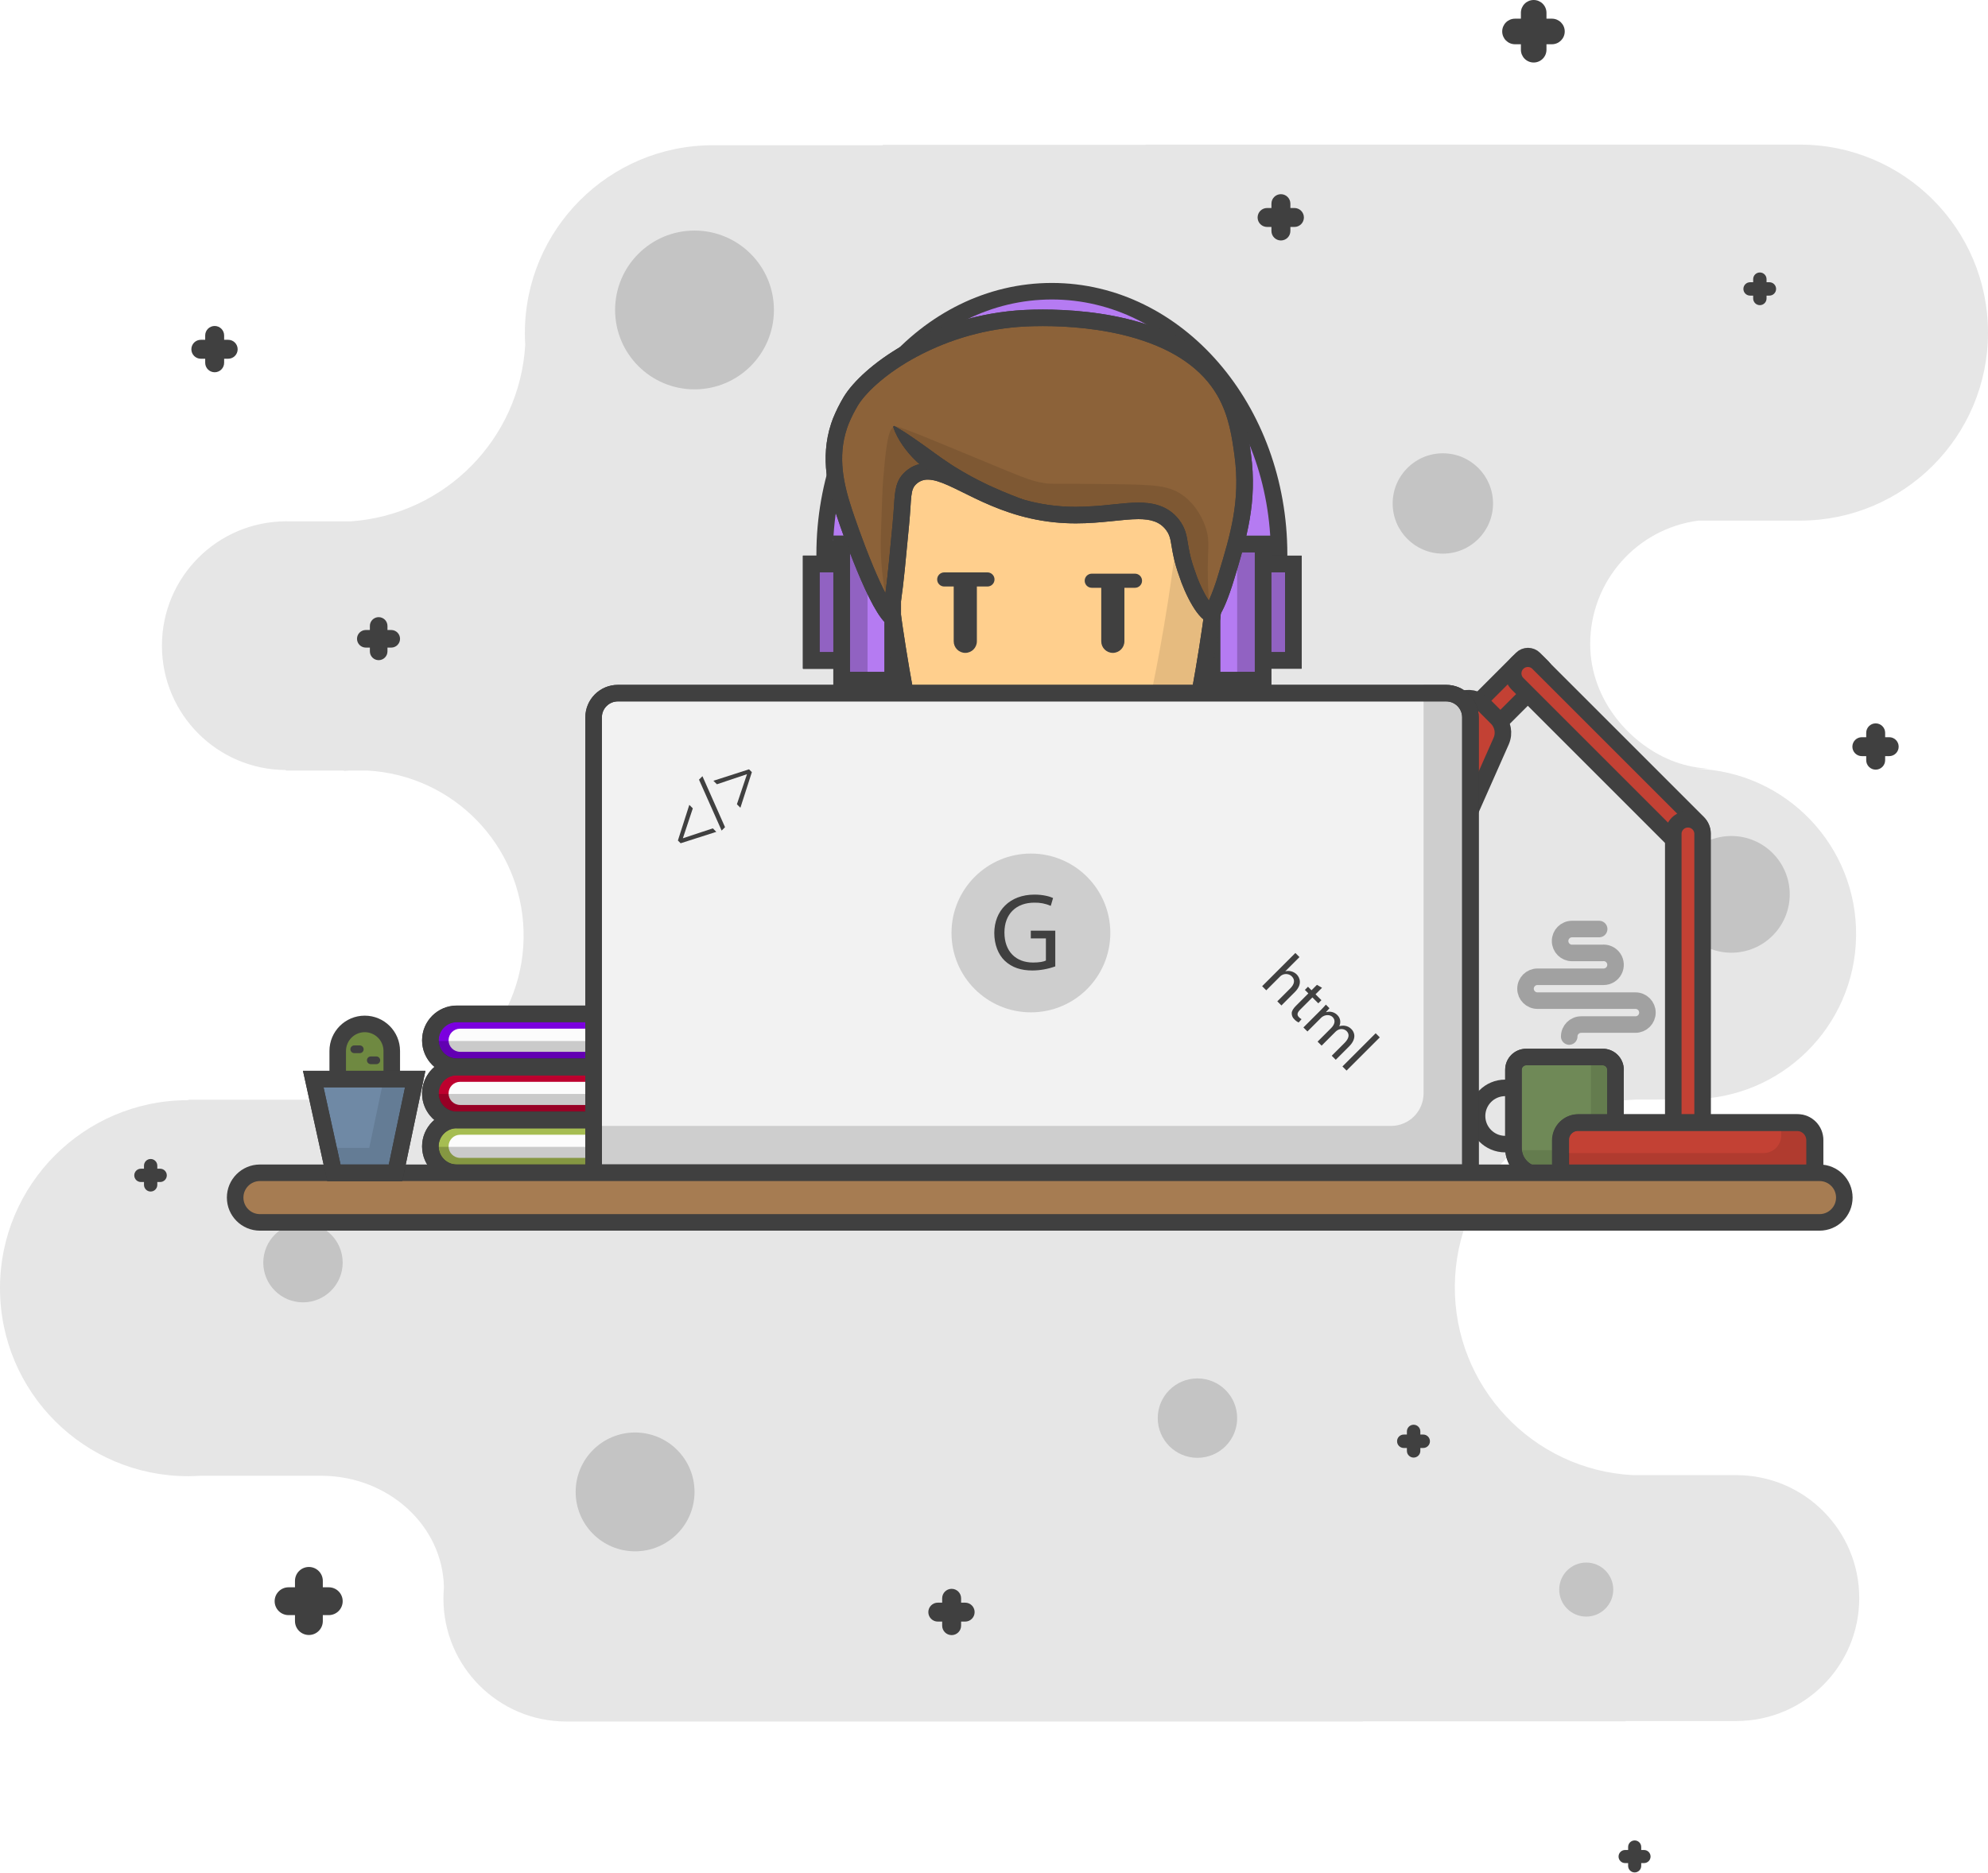
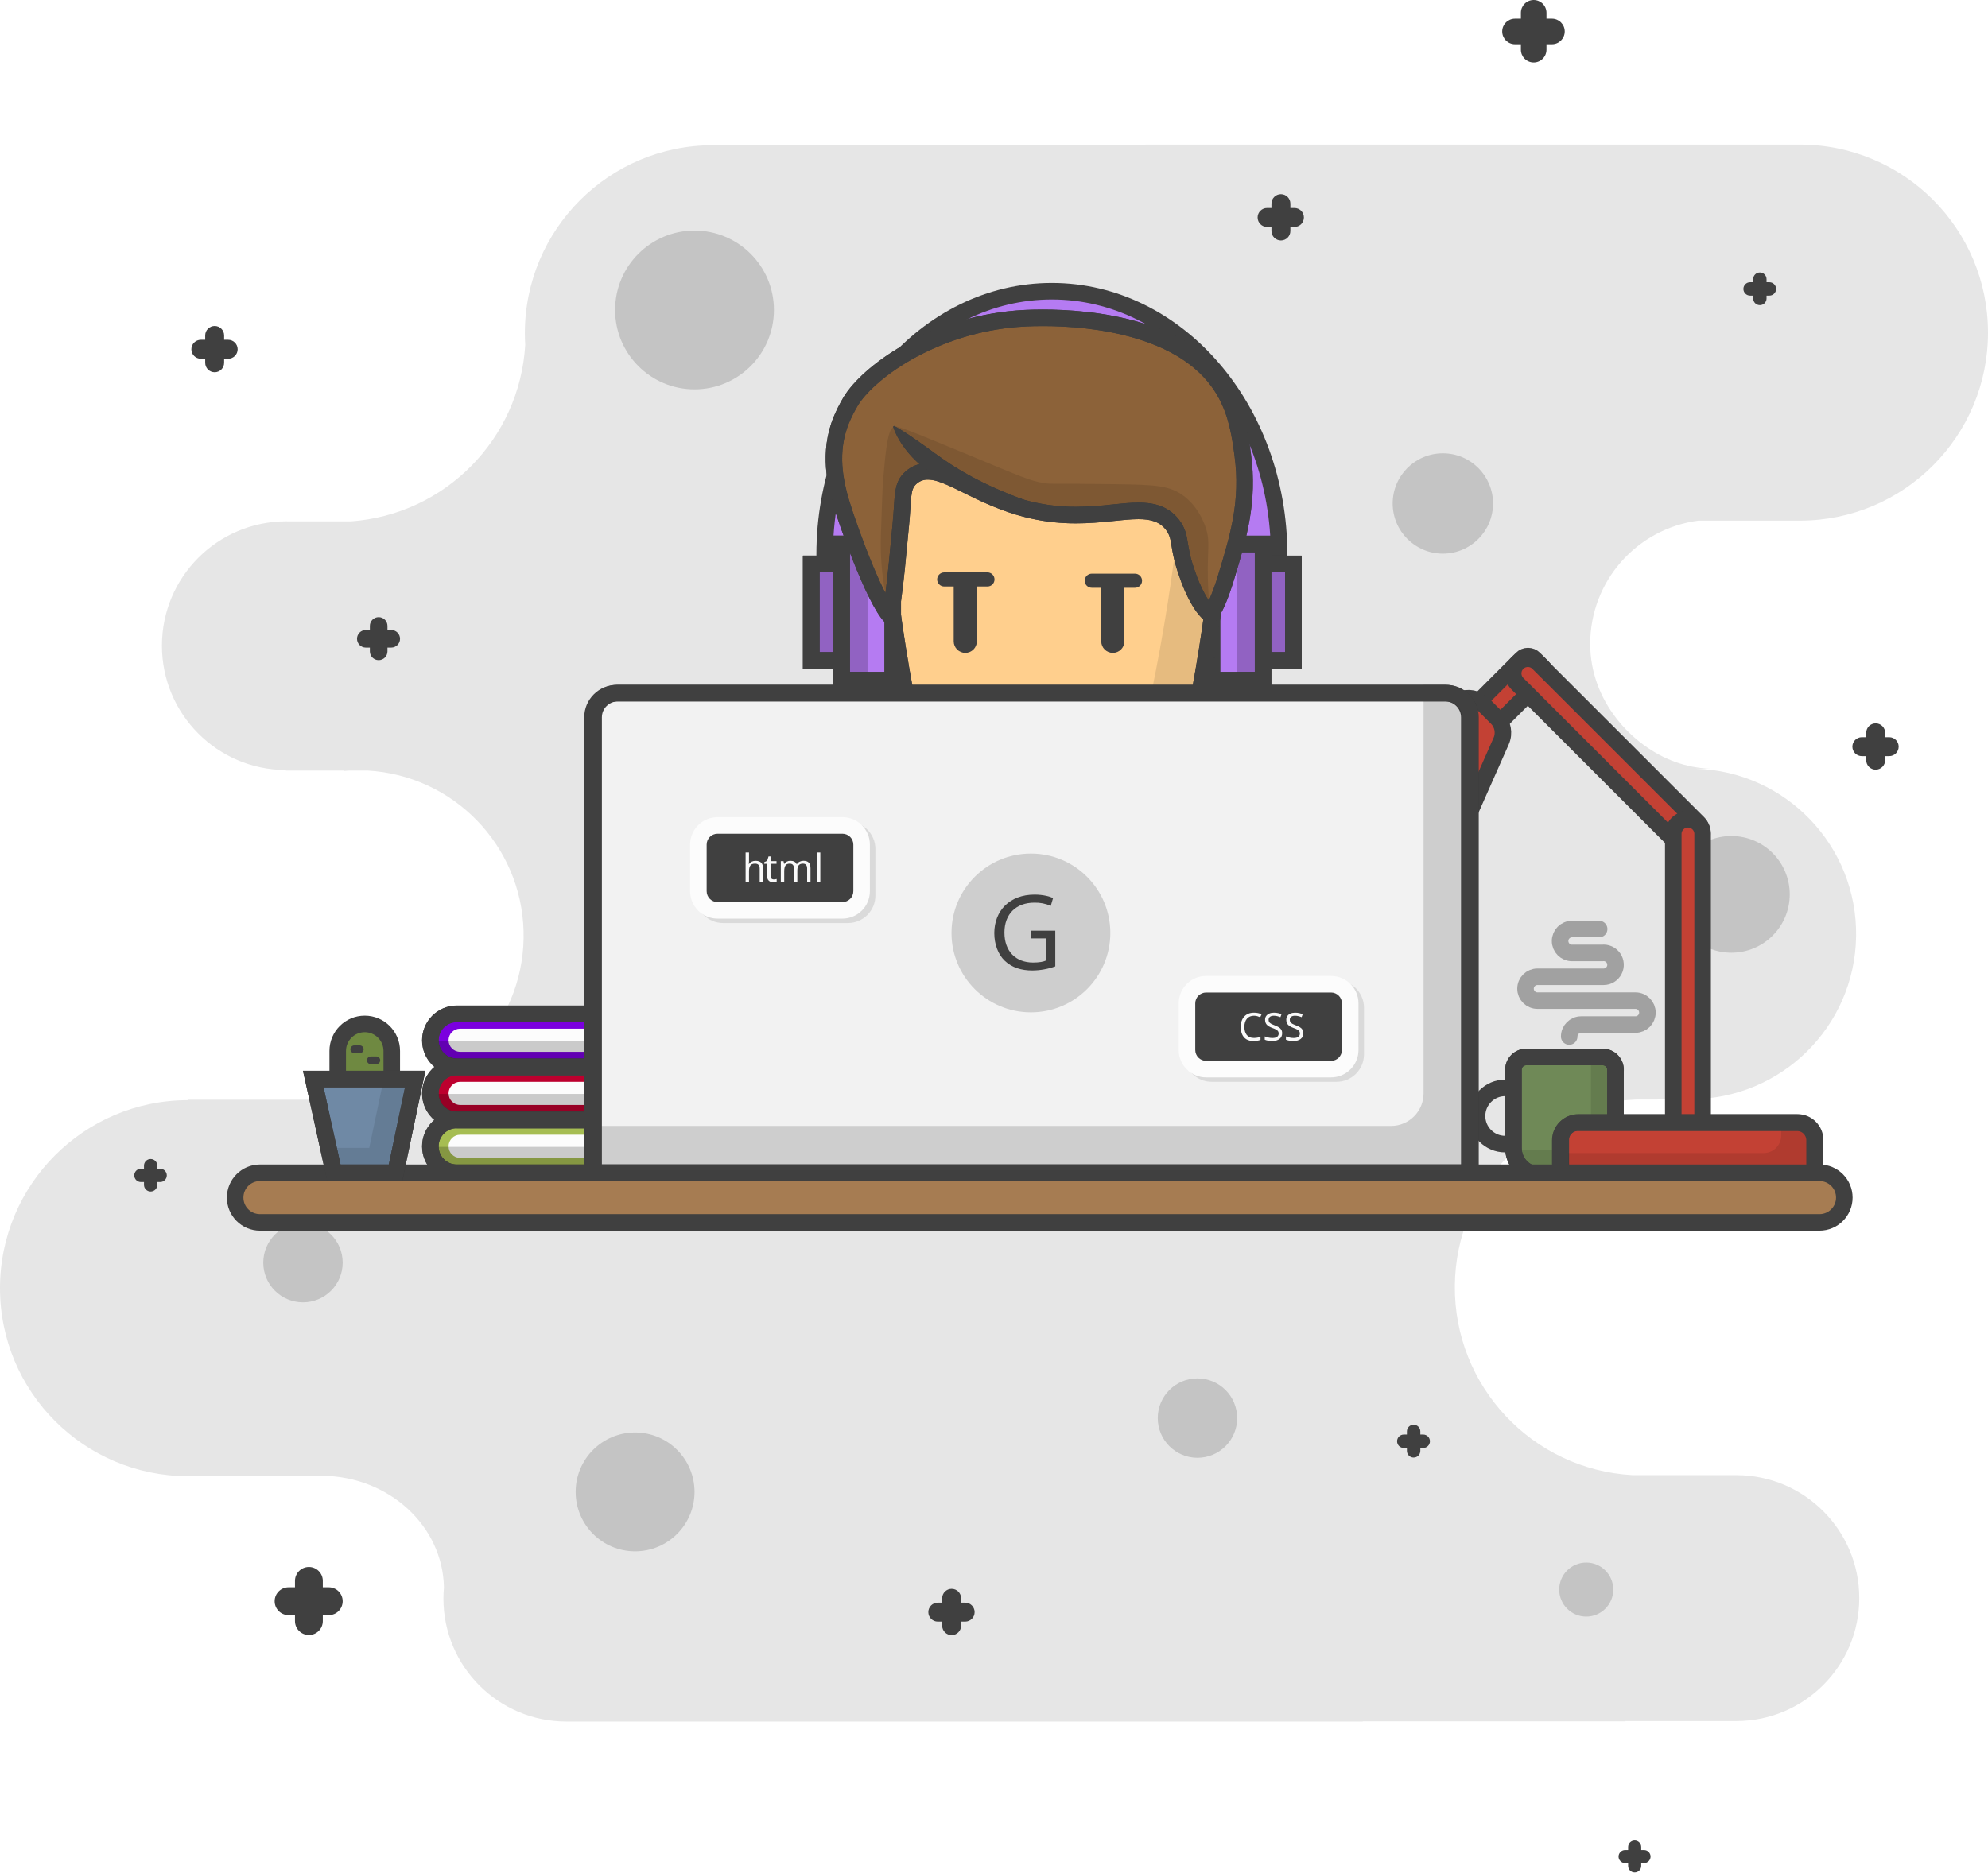
<svg xmlns="http://www.w3.org/2000/svg" viewBox="0 0 1802.469 1698.137">
  <defs>
    <style>
      .cls-1 {
        fill: #e6e6e6;
      }

      .cls-2 {
        opacity: 0.15;
      }

      .cls-3 {
        fill: #404040;
      }

      .cls-4, .cls-5 {
        fill: #b57bf2;
      }

      .cls-15, .cls-17, .cls-4 {
        stroke: #404040;
      }

      .cls-10, .cls-11, .cls-15, .cls-17, .cls-4 {
        stroke-miterlimit: 10;
        stroke-width: 15px;
      }

      .cls-6, .cls-7 {
        opacity: 0.2;
      }

      .cls-8 {
        fill: #6f8957;
      }

      .cls-16, .cls-9 {
        opacity: 0.1;
      }

      .cls-10, .cls-11, .cls-17, .cls-21 {
        fill: none;
      }

      .cls-10, .cls-11 {
        stroke: #000;
        stroke-linecap: round;
      }

      .cls-11 {
        opacity: 0.3;
      }

      .cls-12 {
        fill: #a6bd52;
      }

      .cls-13 {
        fill: #fcfcfc;
      }

      .cls-14 {
        fill: #bd002e;
      }

      .cls-15 {
        fill: #c34134;
      }

      .cls-18 {
        fill: #ffcf8d;
      }

      .cls-19 {
        fill: #8c6239;
      }

      .cls-20 {
        fill: #7b00df;
      }

      .cls-22 {
        fill: #6f8941;
      }

      .cls-23 {
        fill: #f2f2f2;
      }

      .cls-24 {
        fill: #a67c52;
      }

      .cls-25 {
        fill: #6f89a5;
+       }
+ 
+       .cls-26 {
+         font-size: 35px;
+         fill: #fafafa;
+         font-family: MyriadPro-Regular, Myriad Pro;
+       }
+ 
+       .cls-27 {
+         letter-spacing: -0.004em;
      }
    </style>
  </defs>
  <g id="Слой_2" data-name="Слой 2">
    <path class="cls-1" d="M1539.894,472.157h92.074a170.5,170.5,0,0,0,0-341H1038.641v.191H800.407v.372H646.376a170.5,170.5,0,0,0-170.5,170.5c0,3.539.121,7.048.333,10.534A170.51,170.51,0,0,1,318.005,472.84h-55.11c-1.163-.036-2.33-.059-3.501-.059a112.783,112.783,0,0,0-.213,225.565v.494h52.637v.328c1.566-.135,3.141-.24,4.72-.328h16.865a149.868,149.868,0,0,1,8.293,298.549H170.818v.376c-.106-0-.212-.004-.318-.004a170.5,170.5,0,0,0,0,341c3.747,0,7.462-.134,11.149-.372h110.814c60.365.715,109.16,45.687,110.03,101.372-.293,3.294-.451,6.627-.451,9.997a111.509,111.509,0,0,0,111.509,111.509c.089,0,.178-.003.267-.003v.004h721.775v-.192h238.234v-.244h100.737a111.509,111.509,0,0,0,0-223.017h-94.39a170.493,170.493,0,0,1,3.222-340.617l49.655-.122v-.25a149.868,149.868,0,0,0,4.457-299.669h13.306a105.869,105.869,0,0,1-32.124-6.219c-39.208-14.256-76.898-55.214-76.898-106.951A112.8,112.8,0,0,1,1539.894,472.157Z" />
    <g class="cls-2">
      <circle cx="629.702" cy="281.106" r="72" />
    </g>
    <g class="cls-2">
      <circle cx="1308.202" cy="456.606" r="45.5" />
    </g>
    <g class="cls-2">
      <circle cx="1085.702" cy="1286.106" r="36" />
    </g>
    <g class="cls-2">
      <circle cx="575.82" cy="1353.032" r="53.883" />
    </g>
    <g class="cls-2">
      <circle cx="1438.202" cy="1441.606" r="24.5" />
    </g>
    <g class="cls-2">
      <circle cx="274.702" cy="1145.106" r="36" />
    </g>
    <g class="cls-2">
      <circle cx="1569.788" cy="811.106" r="52.915" />
    </g>
    <path class="cls-3" d="M1173.627,188.647h-3.673v-3.955a8.586,8.586,0,0,0-8.586-8.586h0a8.586,8.586,0,0,0-8.586,8.586v3.955h-3.959a8.586,8.586,0,0,0-8.586,8.586v0a8.586,8.586,0,0,0,8.586,8.586h3.959v3.677a8.586,8.586,0,0,0,8.586,8.586h0a8.586,8.586,0,0,0,8.586-8.586v-3.677h3.673a8.586,8.586,0,0,0,8.586-8.586v0A8.586,8.586,0,0,0,1173.627,188.647Z" />
    <path class="cls-3" d="M1604.277,255.964h-2.594v-2.793a6.064,6.064,0,0,0-6.064-6.064h0a6.064,6.064,0,0,0-6.064,6.064V255.964h-2.796a6.064,6.064,0,0,0-6.064,6.064v0a6.064,6.064,0,0,0,6.064,6.064h2.796v2.597a6.064,6.064,0,0,0,6.064,6.064h0a6.064,6.064,0,0,0,6.064-6.064v-2.597h2.594a6.064,6.064,0,0,0,6.064-6.064v0A6.064,6.064,0,0,0,1604.277,255.964Z" />
    <path class="cls-3" d="M354.723,571.357H351.31v-3.675a7.979,7.979,0,0,0-7.979-7.979h0a7.979,7.979,0,0,0-7.979,7.979v3.675h-3.679a7.979,7.979,0,0,0-7.979,7.979v0a7.979,7.979,0,0,0,7.979,7.979h3.679v3.417a7.979,7.979,0,0,0,7.979,7.979h0a7.979,7.979,0,0,0,7.979-7.979v-3.417h3.413a7.979,7.979,0,0,0,7.979-7.979v0A7.979,7.979,0,0,0,354.723,571.357Z" />
    <path class="cls-3" d="M875.083,1453.468h-3.673v-3.955a8.586,8.586,0,0,0-8.586-8.586h0a8.586,8.586,0,0,0-8.586,8.586v3.955h-3.959a8.586,8.586,0,0,0-8.586,8.586v0a8.586,8.586,0,0,0,8.586,8.586h3.959v3.677a8.586,8.586,0,0,0,8.586,8.586h0a8.586,8.586,0,0,0,8.586-8.586v-3.677h3.673a8.586,8.586,0,0,0,8.586-8.586v0A8.586,8.586,0,0,0,875.083,1453.468Z" />
    <path class="cls-3" d="M1290.395,1301.009h-2.607v-2.807a6.095,6.095,0,0,0-6.095-6.095h0a6.095,6.095,0,0,0-6.095,6.095v2.807h-2.81a6.095,6.095,0,0,0-6.095,6.095v0a6.095,6.095,0,0,0,6.095,6.095h2.81v2.61a6.095,6.095,0,0,0,6.095,6.095h0a6.095,6.095,0,0,0,6.095-6.095V1313.198h2.607a6.095,6.095,0,0,0,6.095-6.095v0A6.095,6.095,0,0,0,1290.395,1301.009Z" />
    <path class="cls-3" d="M145.201,1059.92h-2.581v-2.779a6.034,6.034,0,0,0-6.034-6.034h0a6.034,6.034,0,0,0-6.034,6.034v2.779h-2.782a6.034,6.034,0,0,0-6.034,6.034v0a6.034,6.034,0,0,0,6.034,6.034h2.782v2.584a6.034,6.034,0,0,0,6.034,6.034h0a6.034,6.034,0,0,0,6.034-6.034v-2.584h2.581a6.034,6.034,0,0,0,6.034-6.034v0A6.034,6.034,0,0,0,145.201,1059.92Z" />
    <path class="cls-3" d="M206.892,308.17h-3.673v-3.955a8.586,8.586,0,0,0-8.586-8.586h0a8.586,8.586,0,0,0-8.586,8.586v3.955h-3.959a8.586,8.586,0,0,0-8.586,8.586v0a8.586,8.586,0,0,0,8.586,8.586h3.959V329.019a8.586,8.586,0,0,0,8.586,8.586h0a8.586,8.586,0,0,0,8.586-8.586V325.342h3.673a8.586,8.586,0,0,0,8.586-8.586v0A8.586,8.586,0,0,0,206.892,308.17Z" />
    <path class="cls-3" d="M1712.892,668.574h-3.673v-3.955a8.586,8.586,0,0,0-8.586-8.586h0a8.586,8.586,0,0,0-8.586,8.586v3.955h-3.959a8.586,8.586,0,0,0-8.586,8.586v0a8.586,8.586,0,0,0,8.586,8.586h3.959v3.677a8.586,8.586,0,0,0,8.586,8.586h0a8.586,8.586,0,0,0,8.586-8.586v-3.677h3.673a8.586,8.586,0,0,0,8.586-8.586v0A8.586,8.586,0,0,0,1712.892,668.574Z" />
    <path class="cls-3" d="M1490.594,1677.78h-2.54v-2.735a5.938,5.938,0,0,0-5.938-5.938h0a5.938,5.938,0,0,0-5.938,5.938v2.735h-2.738a5.938,5.938,0,0,0-5.938,5.938v0a5.938,5.938,0,0,0,5.938,5.938h2.738v2.543a5.938,5.938,0,0,0,5.938,5.938h0a5.938,5.938,0,0,0,5.938-5.938v-2.543h2.54a5.938,5.938,0,0,0,5.938-5.938v0A5.938,5.938,0,0,0,1490.594,1677.78Z" />
    <path class="cls-3" d="M1407.107,16.937h-4.96V11.596A11.596,11.596,0,0,0,1390.551,0h0a11.596,11.596,0,0,0-11.596,11.596V16.937h-5.347a11.596,11.596,0,0,0-11.596,11.596v0a11.596,11.596,0,0,0,11.596,11.596h5.347v4.966a11.596,11.596,0,0,0,11.596,11.596h0a11.596,11.596,0,0,0,11.596-11.596v-4.966h4.96a11.596,11.596,0,0,0,11.596-11.596v0A11.596,11.596,0,0,0,1407.107,16.937Z" />
    <path class="cls-3" d="M298.084,1439.537h-5.398v-5.812a12.618,12.618,0,0,0-12.618-12.618h0a12.618,12.618,0,0,0-12.618,12.618v5.812h-5.819a12.618,12.618,0,0,0-12.618,12.618v0a12.618,12.618,0,0,0,12.618,12.618h5.819v5.404a12.618,12.618,0,0,0,12.618,12.618h0a12.618,12.618,0,0,0,12.618-12.618v-5.404h5.398a12.618,12.618,0,0,0,12.618-12.618v0A12.618,12.618,0,0,0,298.084,1439.537Z" />
  </g>
  <g id="Слой_1" data-name="Слой 1">
    <path class="cls-4" d="M813.276,502.172c0-89.502,62.594-162.057,139.808-162.057s139.808,72.555,139.808,162.057c0,.479-.012.956-.016,1.434h66.819c.001-.24.008-.477.008-.717,0-131.876-92.229-238.783-206-238.783s-206,106.907-206,238.783c0,.24.007.477.008.717H813.292C813.288,503.128,813.276,502.652,813.276,502.172Z" />
    <g>
      <g>
        <g>
          <rect class="cls-5" x="1139.445" y="511.435" width="33.239" height="87.51" />
          <path class="cls-3" d="M1165.184,518.935v72.51h-18.24V518.935h18.24m15-15h-48.24V606.445h48.24V503.935Z" />
        </g>
        <g class="cls-6">
          <rect x="1139.445" y="511.435" width="33.239" height="87.51" />
          <path d="M1165.184,518.935v72.51h-18.24V518.935h18.24m15-15h-48.24V606.445h48.24V503.935Z" />
        </g>
        <path class="cls-3" d="M1165.184,518.935v72.51h-18.24V518.935h18.24m15-15h-48.24V606.445h48.24V503.935Z" />
      </g>
      <g>
        <rect class="cls-5" x="1098.849" y="493.345" width="46.352" height="123.522" />
        <path class="cls-3" d="M1137.7,500.845V609.368h-31.352V500.845h31.352m15-15h-61.352V624.368h61.352V485.845Z" />
      </g>
      <rect class="cls-7" x="1121.702" y="496.106" width="20" height="116" />
      <path class="cls-3" d="M1137.7,500.845V609.368h-31.352V500.845h31.352m15-15h-61.352V624.368h61.352V485.845Z" />
    </g>
    <g>
      <g>
        <g>
          <rect class="cls-5" x="735.582" y="511.435" width="33.24" height="87.51" />
          <path class="cls-3" d="M761.322,518.935v72.51H743.082V518.935h18.24m15-15H728.082V606.445h48.24V503.935Z" />
        </g>
        <g class="cls-6">
          <rect x="735.582" y="511.435" width="33.24" height="87.51" />
          <path d="M761.322,518.935v72.51H743.082V518.935h18.24m15-15H728.082V606.445h48.24V503.935Z" />
        </g>
        <path class="cls-3" d="M761.322,518.935v72.51H743.082V518.935h18.24m15-15H728.082V606.445h48.24V503.935Z" />
      </g>
      <g>
        <rect class="cls-5" x="763.066" y="493.345" width="46.352" height="123.522" />
        <path class="cls-3" d="M801.918,500.845V609.368H770.566V500.845h31.352m15-15H755.566V624.368h61.352V485.845Z" />
      </g>
    </g>
    <g>
      <path class="cls-3" d="M1364.702,994.106a18,18,0,1,1-18,18,18.02,18.02,0,0,1,18-18m0-15a33,33,0,1,0,33,33,33,33,0,0,0-33-33Z" />
      <g>
        <path class="cls-8" d="M1396.593,1065.606a24.418,24.418,0,0,1-24.391-24.391V970.149a11.556,11.556,0,0,1,11.543-11.543h69.439a11.556,11.556,0,0,1,11.543,11.543v71.066a24.418,24.418,0,0,1-24.391,24.391Z" />
        <path class="cls-3" d="M1453.185,966.106a4.047,4.047,0,0,1,4.042,4.043v71.067a16.91,16.91,0,0,1-16.89,16.89h-43.745a16.91,16.91,0,0,1-16.89-16.89V970.149a4.047,4.047,0,0,1,4.043-4.043h69.44m0-15h-69.44a19.043,19.043,0,0,0-19.043,19.043v71.067a31.89,31.89,0,0,0,31.89,31.89h43.745a31.89,31.89,0,0,0,31.89-31.89V970.149a19.043,19.043,0,0,0-19.042-19.043Z" />
      </g>
      <g class="cls-9">
        <path d="M1453.423,951.106a10.958,10.958,0,0,0-10.958,10.958v62a19.043,19.043,0,0,1-19.042,19.042h-44.72l3,19c0,6.052-11.857,11-5.805,11l85.805-12,10.763-90.958A19.043,19.043,0,0,0,1453.423,951.106Z" />
      </g>
      <path class="cls-3" d="M1453.189,966.128a4.047,4.047,0,0,1,4.043,4.043v70.927a17.05,17.05,0,0,1-17.03,17.03h-43.465a17.05,17.05,0,0,1-17.03-17.03V970.17a4.047,4.047,0,0,1,4.042-4.043h69.44m0-15h-69.44a19.043,19.043,0,0,0-19.042,19.043v70.927a32.03,32.03,0,0,0,32.03,32.03h43.465a32.03,32.03,0,0,0,32.03-32.03V970.17a19.043,19.043,0,0,0-19.043-19.043Z" />
      <path class="cls-10" d="M1471.914,882.531" />
      <path class="cls-11" d="M1449.91,842.554h-24.574a10.844,10.844,0,1,0,0,21.688s14.104,0,27.201-0a10.845,10.845,0,1,1,1.395,21.601h-59.992a10.82,10.82,0,0,0,.065,21.64s14.104,0,27.201-0l1.81.001h59.817a10.844,10.844,0,0,1,0,21.688h-48.973l-.25.013a10.844,10.844,0,0,0-10.844,10.844" />
    </g>
    <g>
      <g>
        <path class="cls-12" d="M414.202,1063.606a24,24,0,0,1,0-48h135a24,24,0,1,1,0,48Z" />
        <path class="cls-3" d="M549.203,1023.106a16.5,16.5,0,0,1,0,33H414.202a16.5,16.5,0,0,1,0-33H549.203m0-15H414.202a31.5,31.5,0,0,0,0,63H549.203a31.5,31.5,0,0,0,0-63Z" />
      </g>
      <rect class="cls-13" x="406.702" y="1029.106" width="151" height="21" rx="10.5" />
    </g>
    <g>
      <g>
        <path class="cls-14" d="M414.202,1015.606a24,24,0,0,1,0-48h135a24,24,0,1,1,0,48Z" />
        <path class="cls-3" d="M549.203,975.106a16.5,16.5,0,0,1,0,33H414.202a16.5,16.5,0,0,1,0-33H549.203m0-15H414.202a31.5,31.5,0,0,0,0,63H549.203a31.5,31.5,0,0,0,0-63Z" />
      </g>
      <rect class="cls-13" x="406.702" y="981.106" width="151" height="21" rx="10.5" />
    </g>
    <g>
      <rect class="cls-15" x="1353.457" y="589.506" width="26.605" height="79.266" rx="7.969" transform="translate(1888.335 2040.453) rotate(-135)" />
      <rect class="cls-15" x="1444.394" y="567.411" width="26.605" height="231.461" rx="13.302" transform="translate(-56.10437 1230.835) rotate(-45.00002)" />
      <rect class="cls-15" x="1517.113" y="743.002" width="26.605" height="297.086" rx="13.302" />
      <rect class="cls-15" x="1415.129" y="1017.917" width="230.574" height="53.209" rx="15.938" />
      <path class="cls-15" d="M1264.022,827.617l-95.767-95.767a18.941,18.941,0,0,1,5.722-30.712l149.741-66.329a18.941,18.941,0,0,1,21.065,3.925l12.354,12.354a18.941,18.941,0,0,1,3.925,21.065l-66.328,149.742A18.941,18.941,0,0,1,1264.022,827.617Z" />
      <path class="cls-16" d="M1629.052,1022.502h-14.062v7.272a15.938,15.938,0,0,1-15.938,15.938H1414.416v14.062a15.938,15.938,0,0,0,15.938,15.938h198.699a15.938,15.938,0,0,0,15.938-15.938v-21.334A15.938,15.938,0,0,0,1629.052,1022.502Z" />
      <rect class="cls-17" x="1414.65" y="1018.204" width="230.574" height="53.209" rx="15.938" />
    </g>
    <g>
      <path class="cls-18" d="M954.702,953.606c-17.284,0-36.6-20.112-55.86-58.163-17.358-34.292-34.866-83.911-50.63-143.491-29.037-109.743-47.01-233.303-47.01-284.846,0-47.752,14.99-84.424,44.553-108.997,26.37-21.918,64.043-33.503,108.947-33.503,44.803,0,82.294,11.578,108.422,33.483,29.248,24.521,44.078,61.199,44.078,109.017,0,51.721-17.783,175.338-46.514,284.861-15.855,60.443-32.775,108.719-50.289,143.489C991.238,933.499,971.978,953.606,954.702,953.606Z" />
      <path class="cls-3" d="M954.702,332.106c43.018,0,78.843,10.972,103.604,31.73,27.469,23.028,41.396,57.773,41.396,103.27,0,51.256-17.69,174.013-46.268,282.959-15.501,59.091-32.698,108.2-49.732,142.018-17.294,34.333-35.153,54.024-48.999,54.024-13.861,0-31.782-19.701-49.169-54.05-17.125-33.832-34.439-82.942-50.071-142.022-28.883-109.16-46.76-231.853-46.76-282.928,0-45.418,14.08-80.149,41.847-103.229,25.007-20.785,61.022-31.771,104.153-31.771m0-15c-88.642,0-161,43.961-161,150s72.358,494,161,494c88.642,0,160-387.961,160-494s-71.358-150-160-150Z" />
    </g>
    <g class="cls-9">
      <path d="M1049.017,339.124c14.084,22.308,22.165,50.938,22.165,86.599,0,106.039-71.358,494-160,494a31.677,31.677,0,0,1-8.369-1.149c16.146,26.244,33.423,42.149,51.369,42.149,88.642,0,160-387.961,160-494C1114.181,403.222,1088.585,361.992,1049.017,339.124Z" />
    </g>
    <g>
      <g>
        <g>
          <rect class="cls-5" x="735.582" y="511.435" width="33.24" height="87.51" />
          <path class="cls-3" d="M761.322,518.935v72.51H743.082V518.935h18.24m15-15H728.082V606.445h48.24V503.935Z" />
        </g>
        <g class="cls-6">
          <rect x="735.582" y="511.435" width="33.24" height="87.51" />
          <path d="M761.322,518.935v72.51H743.082V518.935h18.24m15-15H728.082V606.445h48.24V503.935Z" />
        </g>
        <path class="cls-3" d="M761.322,518.935v72.51H743.082V518.935h18.24m15-15H728.082V606.445h48.24V503.935Z" />
      </g>
      <g>
        <rect class="cls-5" x="763.066" y="493.345" width="46.352" height="123.522" />
        <path class="cls-3" d="M801.918,500.845V609.368H770.566V500.845h31.352m15-15H755.566V624.368h61.352V485.845Z" />
      </g>
      <rect class="cls-7" x="766.564" y="496.106" width="20" height="116" transform="translate(1553.128 1108.213) rotate(-180)" />
      <path class="cls-3" d="M801.918,500.845V609.368H770.566V500.845h31.352m15-15H755.566V624.368h61.352V485.845Z" />
    </g>
    <path class="cls-3" d="M954.702,332.106c43.018,0,78.843,10.972,103.604,31.73,27.469,23.028,41.396,57.773,41.396,103.27,0,51.256-17.69,174.013-46.268,282.959-15.501,59.091-32.698,108.2-49.732,142.018-17.294,34.333-35.153,54.024-48.999,54.024-13.861,0-31.782-19.701-49.169-54.05-17.125-33.832-34.439-82.942-50.071-142.022-28.883-109.16-46.76-231.853-46.76-282.928,0-45.418,14.08-80.149,41.847-103.229,25.007-20.785,61.022-31.771,104.153-31.771m0-15c-88.642,0-161,43.961-161,150s72.358,494,161,494c88.642,0,160-387.961,160-494s-71.358-150-160-150Z" />
    <g>
      <path class="cls-19" d="M806.704,558.24c-3.237-3.612-9.763-13.163-20.444-38.189-10.648-24.95-19.307-50.853-20.935-55.792-7.475-22.686-13.87-49.665-4.623-77.753.466-1.417.971-2.832,1.5-4.207A133.299,133.299,0,0,1,771.588,363.54c16.655-27.039,74.281-68.016,150.248-74.46,2.379-.202,11.113-.86,23.635-.86,21.941,0,54.755,1.99,86.479,11.471,37.17,11.108,63.501,29.671,78.262,55.173,11.475,19.822,14.293,40.844,16.558,57.736,5.674,42.326-3.788,73.61-14.745,109.834-7.894,26.098-13.09,32.922-14.675,34.516-1.449-.7-5.183-3.729-10.221-12.333A129.697,129.697,0,0,1,1076.349,520.332c-.17-.537-.399-1.188-.679-1.979a118.273,118.273,0,0,1-4.344-15.276c-.799-3.617-1.284-6.601-1.713-9.234-1.076-6.611-1.926-11.833-6.439-17.773-8.587-11.301-21.066-12.751-30.979-12.751-6.754,0-14.033.75-22.463,1.619a324.397,324.397,0,0,1-34.164,2.219,184.167,184.167,0,0,1-19.576-1.007c-33.809-3.578-58.92-16.017-79.097-26.012-14.267-7.067-25.535-12.65-35.615-12.65a22.293,22.293,0,0,0-14.972,5.438c-6.949,5.985-7.386,12.69-8.257,26.046-.292,4.467-.654,10.027-1.314,16.921l-.172,1.779C812.961,516.115,810.019,547.489,806.704,558.24Z" />
      <path class="cls-3" d="M945.471,295.719c21.441,0,53.476,1.936,84.331,11.157,35.277,10.543,60.146,27.952,73.918,51.745,10.73,18.537,13.438,38.743,15.615,54.979,5.458,40.712-3.787,71.275-14.491,106.664a190.649,190.649,0,0,1-8.828,24.416,75.982,75.982,0,0,1-3.959-6.598,125.734,125.734,0,0,1-8.561-20.023c-.224-.702-.47-1.4-.755-2.207a111.294,111.294,0,0,1-4.09-14.391c-.754-3.412-1.221-6.286-1.634-8.822-1.145-7.034-2.226-13.677-7.87-21.105-10.7-14.083-26.213-15.713-36.951-15.714-7.14-0-14.958.805-23.235,1.658a318.194,318.194,0,0,1-33.393,2.179,176.823,176.823,0,0,1-18.786-.965c-32.473-3.437-56.917-15.545-76.557-25.275-15.145-7.503-27.108-13.429-38.944-13.429a29.598,29.598,0,0,0-19.867,7.255c-9.334,8.04-9.936,17.269-10.847,31.24-.288,4.417-.646,9.914-1.296,16.697l-.105,1.09-.067.697c-2.268,24.196-4.06,43.308-5.838,57.374q-.235,1.859-.461,3.526c-2.952-5.719-6.562-13.391-10.863-23.647C781.938,490.379,773.949,466.464,772.449,461.912c-7.45-22.609-13.166-47.108-4.623-73.061.423-1.284.881-2.57,1.363-3.824a125.673,125.673,0,0,1,8.785-17.553c6.265-10.171,22.203-26.335,48.148-41.198a234.574,234.574,0,0,1,96.349-29.723c2.304-.195,10.774-.833,23.001-.833m0-15c-13.035,0-21.999.694-24.269.887-81.774,6.938-139.659,51.472-156,78a139.681,139.681,0,0,0-10,20c-.4,1.041-.986,2.617-1.624,4.555-10.458,31.768-2.238,61.621,4.624,82.445,7.98,24.216,35.508,101.12,50.033,101.12a3.906,3.906,0,0,0,.967-.12c6.622-1.689,9.358-30.873,14.83-89.241.029-.314.089-.916.17-1.759,2.496-26.067.757-32.623,7-38a14.795,14.795,0,0,1,10.078-3.62c20.742,0,55.218,32.408,113.922,38.62a192.888,192.888,0,0,0,20.364,1.049c23.272,0,42.179-3.838,56.627-3.837,10.87.001,19.223,2.174,25.009,9.788,4.862,6.399,4.025,11.522,6.801,24.088a135.396,135.396,0,0,0,5.199,17.912c4.653,14.623,17.422,42.009,28.655,42.009.115,0,.23-.003.345-.009,2.593-.131,9.479-1.91,21-40,11.095-36.682,20.89-69.065,15-113-2.304-17.19-5.28-39.389-17.5-60.5-36.132-62.423-127.071-70.387-171.231-70.387Z" />
    </g>
    <path class="cls-3" d="M810.639,386.242a181.65,181.65,0,0,1,15.695,9.759c4.95,3.332,9.704,6.72,14.422,10.097,9.39,6.779,18.626,13.668,28.609,19.538l3.73,2.218c1.232.763,2.527,1.41,3.777,2.145,2.498,1.478,5.087,2.785,7.65,4.161,1.273.707,2.589,1.324,3.884,1.992q1.947.995,3.921,1.94l3.948,1.914q2.004.889,3.998,1.828c5.354,2.4,10.778,4.744,16.31,6.942,5.53,2.209,11.151,4.293,16.849,6.486l-.457,2.688a135.659,135.659,0,0,1-36.732-4.641,160.359,160.359,0,0,1-17.782-5.766,167.717,167.717,0,0,1-17.045-7.85c-1.405-.698-2.753-1.497-4.113-2.276-1.359-.782-2.723-1.556-4.069-2.361-2.638-1.695-5.326-3.32-7.888-5.132-2.552-1.824-5.147-3.592-7.598-5.553-2.448-1.962-4.828-4.011-7.087-6.189a91.122,91.122,0,0,1-12.225-14.295,76.922,76.922,0,0,1-4.905-8.088,54.352,54.352,0,0,1-3.763-8.827Z" />
    <path class="cls-16" d="M810.702,387.106c.96-1.706,9.69,1.487,64,24,54.181,22.46,59.05,24.902,72,27,7.352,1.191,4.079.128,65,1,35.542.509,49.129,1.049,62,11,12.41,9.594,17.43,22.737,19,27,5.712,15.513.759,21.687,3,61,.596,10.46,1.327,16.69,0,17-3.357.784-16.064-37.212-18-43-5.925-17.716-6.797-23.259-13-31a55.713,55.713,0,0,0-23-17c-17.761-6.721-30.303.375-53,3-29.046,3.359-52.181-3.211-62-6-18.935-5.378-34.884-15.646-66-36C848.085,416.853,808.525,390.974,810.702,387.106Z" />
    <g>
      <g>
        <path class="cls-20" d="M414.202,967.406a24,24,0,0,1,0-48h135a24,24,0,1,1,0,48Z" />
        <path class="cls-3" d="M549.203,926.906a16.5,16.5,0,0,1,0,33H414.202a16.5,16.5,0,0,1,0-33H549.203m0-15H414.202a31.5,31.5,0,0,0-31.5,31.5v0a31.5,31.5,0,0,0,31.5,31.5H549.203a31.5,31.5,0,0,0,31.5-31.5v-0a31.5,31.5,0,0,0-31.5-31.5Z" />
      </g>
      <rect class="cls-13" x="406.702" y="932.906" width="151" height="21" rx="10.5" />
    </g>
    <rect class="cls-7" x="394.702" y="944.106" width="155" height="20" />
    <path class="cls-16" d="M805.702,547.106c-1.015-.033-1.783-2.585-3-9a242.985,242.985,0,0,1-4-54c.967-28.365,1.451-42.548,2-49,2.121-24.911,4.149-47.328,10-48,4.238-.487,4.954,11.088,19,25,7.647,7.574,13.877,10.572,13,14-1.163,4.547-12.732,1.639-20,8-8.202,7.178-5.131,21.041-4,36C821.756,510.503,809.592,547.234,805.702,547.106Z" />
    <rect class="cls-7" x="393.702" y="992.106" width="155" height="20" />
    <rect class="cls-7" x="396.702" y="1040.106" width="155" height="20" />
    <path class="cls-3" d="M945.471,295.719c21.441,0,53.476,1.936,84.331,11.157,35.277,10.543,60.146,27.952,73.918,51.745,10.73,18.537,13.438,38.743,15.615,54.979,5.458,40.712-3.787,71.275-14.491,106.664a190.649,190.649,0,0,1-8.828,24.416,75.982,75.982,0,0,1-3.959-6.598,125.734,125.734,0,0,1-8.561-20.023c-.224-.702-.47-1.4-.755-2.207a111.294,111.294,0,0,1-4.09-14.391c-.754-3.412-1.221-6.286-1.634-8.822-1.145-7.034-2.226-13.677-7.87-21.105-10.7-14.083-26.213-15.713-36.951-15.714-7.14-0-14.958.805-23.235,1.658a318.194,318.194,0,0,1-33.393,2.179,176.823,176.823,0,0,1-18.786-.965c-32.473-3.437-56.917-15.545-76.557-25.275-15.145-7.503-27.108-13.429-38.944-13.429a29.598,29.598,0,0,0-19.867,7.255c-9.334,8.04-9.936,17.269-10.847,31.24-.288,4.417-.646,9.914-1.296,16.697l-.105,1.09-.067.697c-2.268,24.196-4.06,43.308-5.838,57.374q-.235,1.859-.461,3.526c-2.952-5.719-6.562-13.391-10.863-23.647C781.938,490.379,773.949,466.464,772.449,461.912c-7.45-22.609-13.166-47.108-4.623-73.061.423-1.284.881-2.57,1.363-3.824a125.673,125.673,0,0,1,8.785-17.553c6.265-10.171,22.203-26.335,48.148-41.198a234.574,234.574,0,0,1,96.349-29.723c2.304-.195,10.774-.833,23.001-.833m0-15c-13.035,0-21.999.694-24.269.887-81.774,6.938-139.659,51.472-156,78a139.681,139.681,0,0,0-10,20c-.4,1.041-.986,2.617-1.624,4.555-10.458,31.768-2.238,61.621,4.624,82.445,7.98,24.216,35.508,101.12,50.033,101.12a3.906,3.906,0,0,0,.967-.12c6.622-1.689,9.358-30.873,14.83-89.241.029-.314.089-.916.17-1.759,2.496-26.067.757-32.623,7-38a14.795,14.795,0,0,1,10.078-3.62c20.742,0,55.218,32.408,113.922,38.62a192.888,192.888,0,0,0,20.364,1.049c23.272,0,42.179-3.838,56.627-3.837,10.87.001,19.223,2.174,25.009,9.788,4.862,6.399,4.025,11.522,6.801,24.088a135.396,135.396,0,0,0,5.199,17.912c4.653,14.623,17.422,42.009,28.655,42.009.115,0,.23-.003.345-.009,2.593-.131,9.479-1.91,21-40,11.095-36.682,20.89-69.065,15-113-2.304-17.19-5.28-39.389-17.5-60.5-36.132-62.423-127.071-70.387-171.231-70.387Z" />
    <g>
      <path class="cls-3" d="M549.181,1023.26a16.5,16.5,0,0,1,0,33H414.181a16.5,16.5,0,0,1,0-33H549.181m0-15H414.181a31.5,31.5,0,0,0,0,63H549.181a31.5,31.5,0,0,0,0-63Z" />
      <rect class="cls-21" x="406.681" y="1029.26" width="151" height="21" rx="10.5" />
      <path class="cls-3" d="M549.181,975.26a16.5,16.5,0,0,1,0,33H414.181a16.5,16.5,0,1,1,0-33H549.181m0-15H414.181a31.5,31.5,0,1,0,0,63H549.181a31.5,31.5,0,0,0,0-63Z" />
      <rect class="cls-21" x="406.681" y="981.26" width="151" height="21" rx="10.5" />
      <path class="cls-3" d="M549.181,927.06a16.5,16.5,0,0,1,0,33H414.181a16.5,16.5,0,0,1,0-33H549.181m0-15H414.181a31.5,31.5,0,0,0-31.5,31.5v0a31.5,31.5,0,0,0,31.5,31.5H549.181a31.5,31.5,0,0,0,31.5-31.5v-0a31.5,31.5,0,0,0-31.5-31.5Z" />
      <rect class="cls-21" x="406.681" y="933.06" width="151" height="21" rx="10.5" />
    </g>
    <path class="cls-3" d="M810.639,386.242a181.65,181.65,0,0,1,15.695,9.759c4.95,3.332,9.704,6.72,14.422,10.097,9.39,6.779,18.626,13.668,28.609,19.538l3.73,2.218c1.232.763,2.527,1.41,3.777,2.145,2.498,1.478,5.087,2.785,7.65,4.161,1.273.707,2.589,1.324,3.884,1.992q1.947.995,3.921,1.94l3.948,1.914q2.004.889,3.998,1.828c5.354,2.4,10.778,4.744,16.31,6.942,5.53,2.209,11.151,4.293,16.849,6.486l-.457,2.688a135.659,135.659,0,0,1-36.732-4.641,160.359,160.359,0,0,1-17.782-5.766,167.717,167.717,0,0,1-17.045-7.85c-1.405-.698-2.753-1.497-4.113-2.276-1.359-.782-2.723-1.556-4.069-2.361-2.638-1.695-5.326-3.32-7.888-5.132-2.552-1.824-5.147-3.592-7.598-5.553-2.448-1.962-4.828-4.011-7.087-6.189a91.122,91.122,0,0,1-12.225-14.295,76.922,76.922,0,0,1-4.905-8.088,54.352,54.352,0,0,1-3.763-8.827Z" />
    <g>
      <rect class="cls-3" x="864.702" y="521.106" width="21" height="71" rx="10.5" />
      <rect class="cls-3" x="849.702" y="519.106" width="52" height="12.812" rx="6.406" />
      <rect class="cls-3" x="998.468" y="522.266" width="21" height="69.84" rx="10.5" />
      <rect class="cls-3" x="983.468" y="520.266" width="52" height="12.812" rx="6.406" />
    </g>
    <g>
      <path class="cls-22" d="M330.702,1014.606a24.528,24.528,0,0,1-24.5-24.5v-37a24.5,24.5,0,0,1,49,0v37A24.528,24.528,0,0,1,330.702,1014.606Z" />
      <path class="cls-3" d="M330.703,936.106a17.019,17.019,0,0,1,17,17v37a17,17,0,0,1-34,0V953.106a17.019,17.019,0,0,1,17-17m0-15h-0a32,32,0,0,0-32,32v37a32,32,0,0,0,32,32h0a32,32,0,0,0,32-32V953.106a32,32,0,0,0-32-32Z" />
    </g>
    <g>
-       <path class="cls-23" d="M538.202,1063.606V650.596a22.014,22.014,0,0,1,21.989-21.989h751.021a22.014,22.014,0,0,1,21.989,21.989v413.011Z" />
-       <path class="cls-3" d="M1311.213,636.106a14.506,14.506,0,0,1,14.489,14.489v405.511h-780V650.596a14.506,14.506,0,0,1,14.489-14.489h751.021m0-15H560.192a29.489,29.489,0,0,0-29.489,29.489v420.511h810V650.596a29.489,29.489,0,0,0-29.489-29.489Z" />
+       <path class="cls-23" d="M537.202,1063.606V650.596a22.014,22.014,0,0,1,21.989-21.989h751.021a22.014,22.014,0,0,1,21.989,21.989v413.011Z" />
+       <path class="cls-3" d="M1310.213,636.106a14.506,14.506,0,0,1,14.489,14.489v405.511h-780V650.596a14.506,14.506,0,0,1,14.489-14.489h751.021m0-15H559.192a29.489,29.489,0,0,0-29.489,29.489v420.511h810V650.596a29.489,29.489,0,0,0-29.489-29.489Z" />
    </g>
    <g class="cls-2">
      <circle cx="934.702" cy="846.106" r="72" />
    </g>
    <g class="cls-2">
      <path d="M1311.213,621.106h-20.511V991.617a29.489,29.489,0,0,1-29.489,29.489H530.702v50h810V650.596A29.489,29.489,0,0,0,1311.213,621.106Z" />
    </g>
    <path class="cls-3" d="M1311.213,636.106a14.506,14.506,0,0,1,14.489,14.489v405.511h-780V650.596a14.506,14.506,0,0,1,14.489-14.489h751.021m0-15H560.192a29.489,29.489,0,0,0-29.489,29.489v420.511h810V650.596a29.489,29.489,0,0,0-29.489-29.489Z" />
    <path class="cls-3" d="M956.795,876.436a62.8,62.8,0,0,1-20.701,3.7c-10.2,0-18.601-2.6-25.201-8.901-5.801-5.6-9.401-14.601-9.401-25.102.1-20.101,13.901-34.802,36.502-34.802,7.801,0,13.9,1.7,16.801,3.1l-2.1,7.101a34.941,34.941,0,0,0-14.901-2.9c-16.401,0-27.102,10.201-27.102,27.102,0,17.101,10.301,27.202,26.001,27.202,5.701,0,9.601-.8,11.601-1.8V851.034H934.594v-7h22.201Z" />
    <g>
      <path class="cls-24" d="M235.702,1108.606a22.5,22.5,0,0,1,0-45h1414a22.5,22.5,0,1,1,0,45Z" />
      <path class="cls-3" d="M1649.702,1071.106a15,15,0,1,1,0,30h-1414a15,15,0,0,1,0-30h1414m0-15h-1414a30,30,0,0,0,0,60h1414a30,30,0,1,0,0-60Z" />
    </g>
    <g>
      <polygon class="cls-25" points="302.732 1063.606 284.032 978.606 376.464 978.606 358.614 1063.606 302.732 1063.606" />
      <path class="cls-3" d="M367.225,986.106l-14.7,70H308.761l-15.4-70h73.864m18.477-15h-111l22,100h68l21-100Z" />
    </g>
    <g>
      <rect class="cls-22" x="317.702" y="948.106" width="12" height="7" rx="3.5" />
      <path class="cls-3" d="M326.202,948.106h-5a3.5,3.5,0,0,0,0,7h5a3.5,3.5,0,1,0,0-7Z" />
    </g>
    <g>
      <rect class="cls-22" x="332.702" y="958.106" width="12" height="7" rx="3.5" />
      <path class="cls-3" d="M341.202,958.106h-5a3.5,3.5,0,0,0,0,7h5a3.5,3.5,0,1,0,0-7Z" />
    </g>
    <g class="cls-9">
      <polygon points="349.502 971.006 334.802 1041.006 290.203 1041.006 296.802 1071.006 364.802 1071.006 385.802 971.006 349.502 971.006" />
    </g>
    <path class="cls-3" d="M367.225,986.106l-14.7,70H308.761l-15.4-70h73.864m18.477-15h-111l22,100h68l21-100Z" />
    <path class="cls-1" d="M980.953,1441.293a112.653,112.653,0,0,1,35.886,5.833,112.642,112.642,0,0,0-36.306-5.973c-3.141,0-6.251.135-9.327.387H973.576C976.015,1441.381,978.473,1441.293,980.953,1441.293Z" />
-     <g>
-       <path class="cls-3" d="M614.632,762.279l10.35-32.339,3.174,3.174-8.97,27.004.092.091,27.004-8.97,3.173,3.175-32.338,10.35Z" />
-       <path class="cls-3" d="M654.284,753.263l-20.517-46.186,3.128-3.128,20.471,46.232Z" />
-       <path class="cls-3" d="M681.7,700.27,671.304,732.564l-3.174-3.174,9.108-27.141-.092-.092-27.14,9.108-3.175-3.174,32.293-10.396Z" />
-     </g>
-     <g>
-       <path class="cls-3" d="M1174.474,864.268l3.732,3.733-12.812,12.812.085.085a9.807,9.807,0,0,1,5.303.042,10.877,10.877,0,0,1,4.879,2.758c2.758,2.758,5.473,8.867-1.611,15.951l-12.219,12.219-3.733-3.733,11.794-11.794c3.309-3.309,4.879-7.339,1.357-10.86a7.587,7.587,0,0,0-8.74-1.272,6.395,6.395,0,0,0-2.035,1.527L1148.085,898.122l-3.732-3.733Z" />
-       <path class="cls-3" d="M1198.657,895.832l-5.897,5.897,5.346,5.345-2.842,2.843-5.346-5.345-11.072,11.072c-2.546,2.545-3.268,4.709-1.189,6.787a11.746,11.746,0,0,0,2.42,1.91l-2.631,2.969a12.924,12.924,0,0,1-3.818-2.8,7.318,7.318,0,0,1-2.461-5.601c.043-2.162,1.485-4.369,3.903-6.787l11.2-11.2-3.182-3.182,2.842-2.843,3.182,3.182,4.922-4.921Z" />
-       <path class="cls-3" d="M1196.748,916.832c2.121-2.121,3.817-3.902,5.388-5.727l3.266,3.267-3.139,3.479.127.128a10.008,10.008,0,0,1,10.225,2.672,8.584,8.584,0,0,1,1.697,9.928l.085.085a11.955,11.955,0,0,1,4.964-.382,9.905,9.905,0,0,1,5.981,3.097c2.715,2.716,4.964,8.527-2.163,15.655L1211.087,961.123l-3.648-3.648,11.625-11.624c3.945-3.945,4.878-7.764,1.865-10.775a6.835,6.835,0,0,0-7.806-1.019,8.704,8.704,0,0,0-2.163,1.569l-12.686,12.685-3.648-3.648L1206.93,932.359c3.267-3.267,4.2-7.084,1.357-9.927-2.333-2.333-5.897-2.165-8.358-.892a7.296,7.296,0,0,0-2.121,1.527L1185.421,935.457l-3.648-3.648Z" />
-       <path class="cls-3" d="M1247.277,937.07l3.733,3.734-30.121,30.121-3.733-3.734Z" />
-     </g>
    <rect class="cls-4" x="750.202" y="497.606" width="7" height="5" />
+     <g>
+       <g class="cls-9">
+         <rect x="630.702" y="745.106" width="163" height="92" rx="24.883" />
+       </g>
+       <g>
+         <rect class="cls-3" x="633.202" y="748.606" width="148" height="77" rx="17.383" />
+         <path class="cls-13" d="M763.819,756.106a9.894,9.894,0,0,1,9.883,9.883v42.234a9.894,9.894,0,0,1-9.883,9.883h-113.234a9.894,9.894,0,0,1-9.883-9.883v-42.234a9.894,9.894,0,0,1,9.883-9.883h113.234m0-15h-113.234a24.883,24.883,0,0,0-24.883,24.883v42.234a24.883,24.883,0,0,0,24.883,24.883h113.234a24.883,24.883,0,0,0,24.883-24.883v-42.234a24.883,24.883,0,0,0-24.883-24.883Z" />
+       </g>
+       <text class="cls-26" transform="translate(673.0428 799.7548)">
+         <tspan class="cls-27">h</tspan>
+         <tspan x="19.285" y="0">tml</tspan>
+       </text>
+     </g>
+     <g class="cls-9">
+       <rect x="1073.702" y="889.106" width="163" height="92" rx="24.883" />
+     </g>
+     <g>
+       <path class="cls-3" d="M1093.586,892.606H1206.819a17.383,17.383,0,0,1,17.383,17.383v42.234a17.383,17.383,0,0,1-17.383,17.383H1093.585a17.383,17.383,0,0,1-17.383-17.383V909.99A17.383,17.383,0,0,1,1093.586,892.606Z" />
+       <path class="cls-13" d="M1206.819,900.106a9.894,9.894,0,0,1,9.883,9.883v42.234a9.894,9.894,0,0,1-9.883,9.883h-113.234a9.894,9.894,0,0,1-9.883-9.883V909.989a9.894,9.894,0,0,1,9.883-9.883h113.234m0-15h-113.234a24.883,24.883,0,0,0-24.883,24.883v42.234a24.883,24.883,0,0,0,24.883,24.883h113.234a24.883,24.883,0,0,0,24.883-24.883V909.989a24.883,24.883,0,0,0-24.883-24.883Z" />
+     </g>
+     <text class="cls-26" transform="translate(1122.798 943.7548)">CSS</text>
  </g>
</svg>
